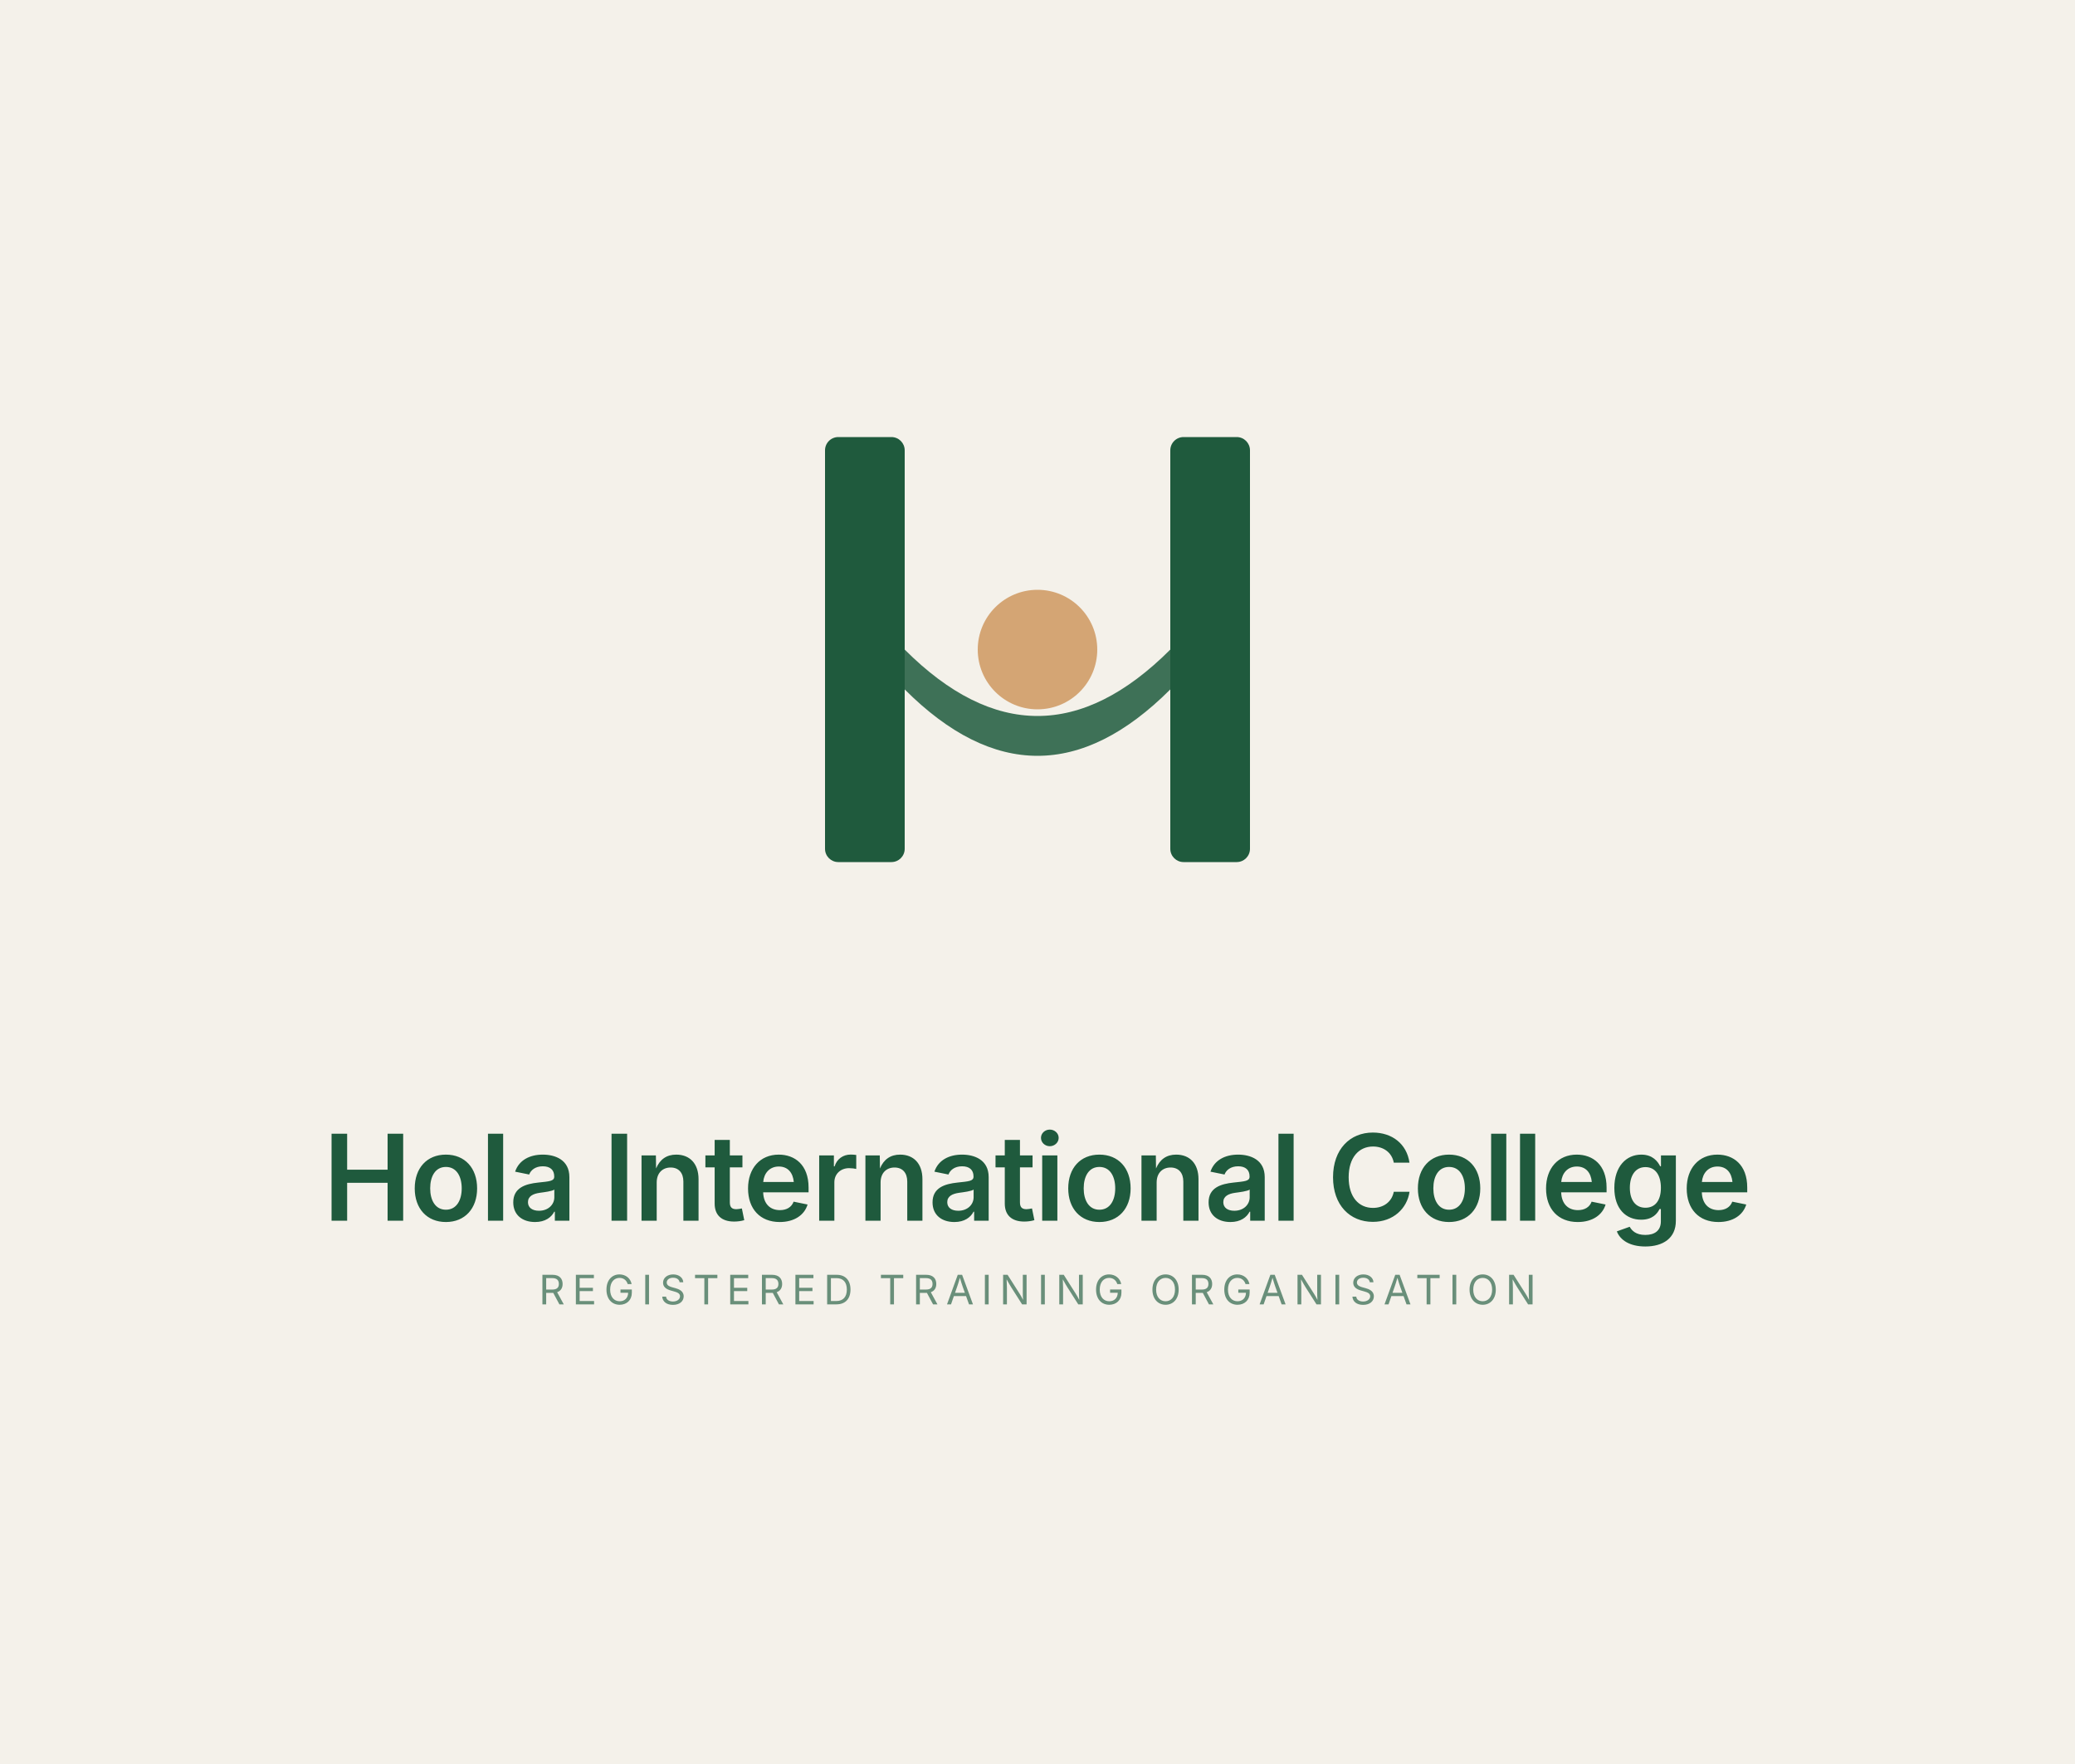
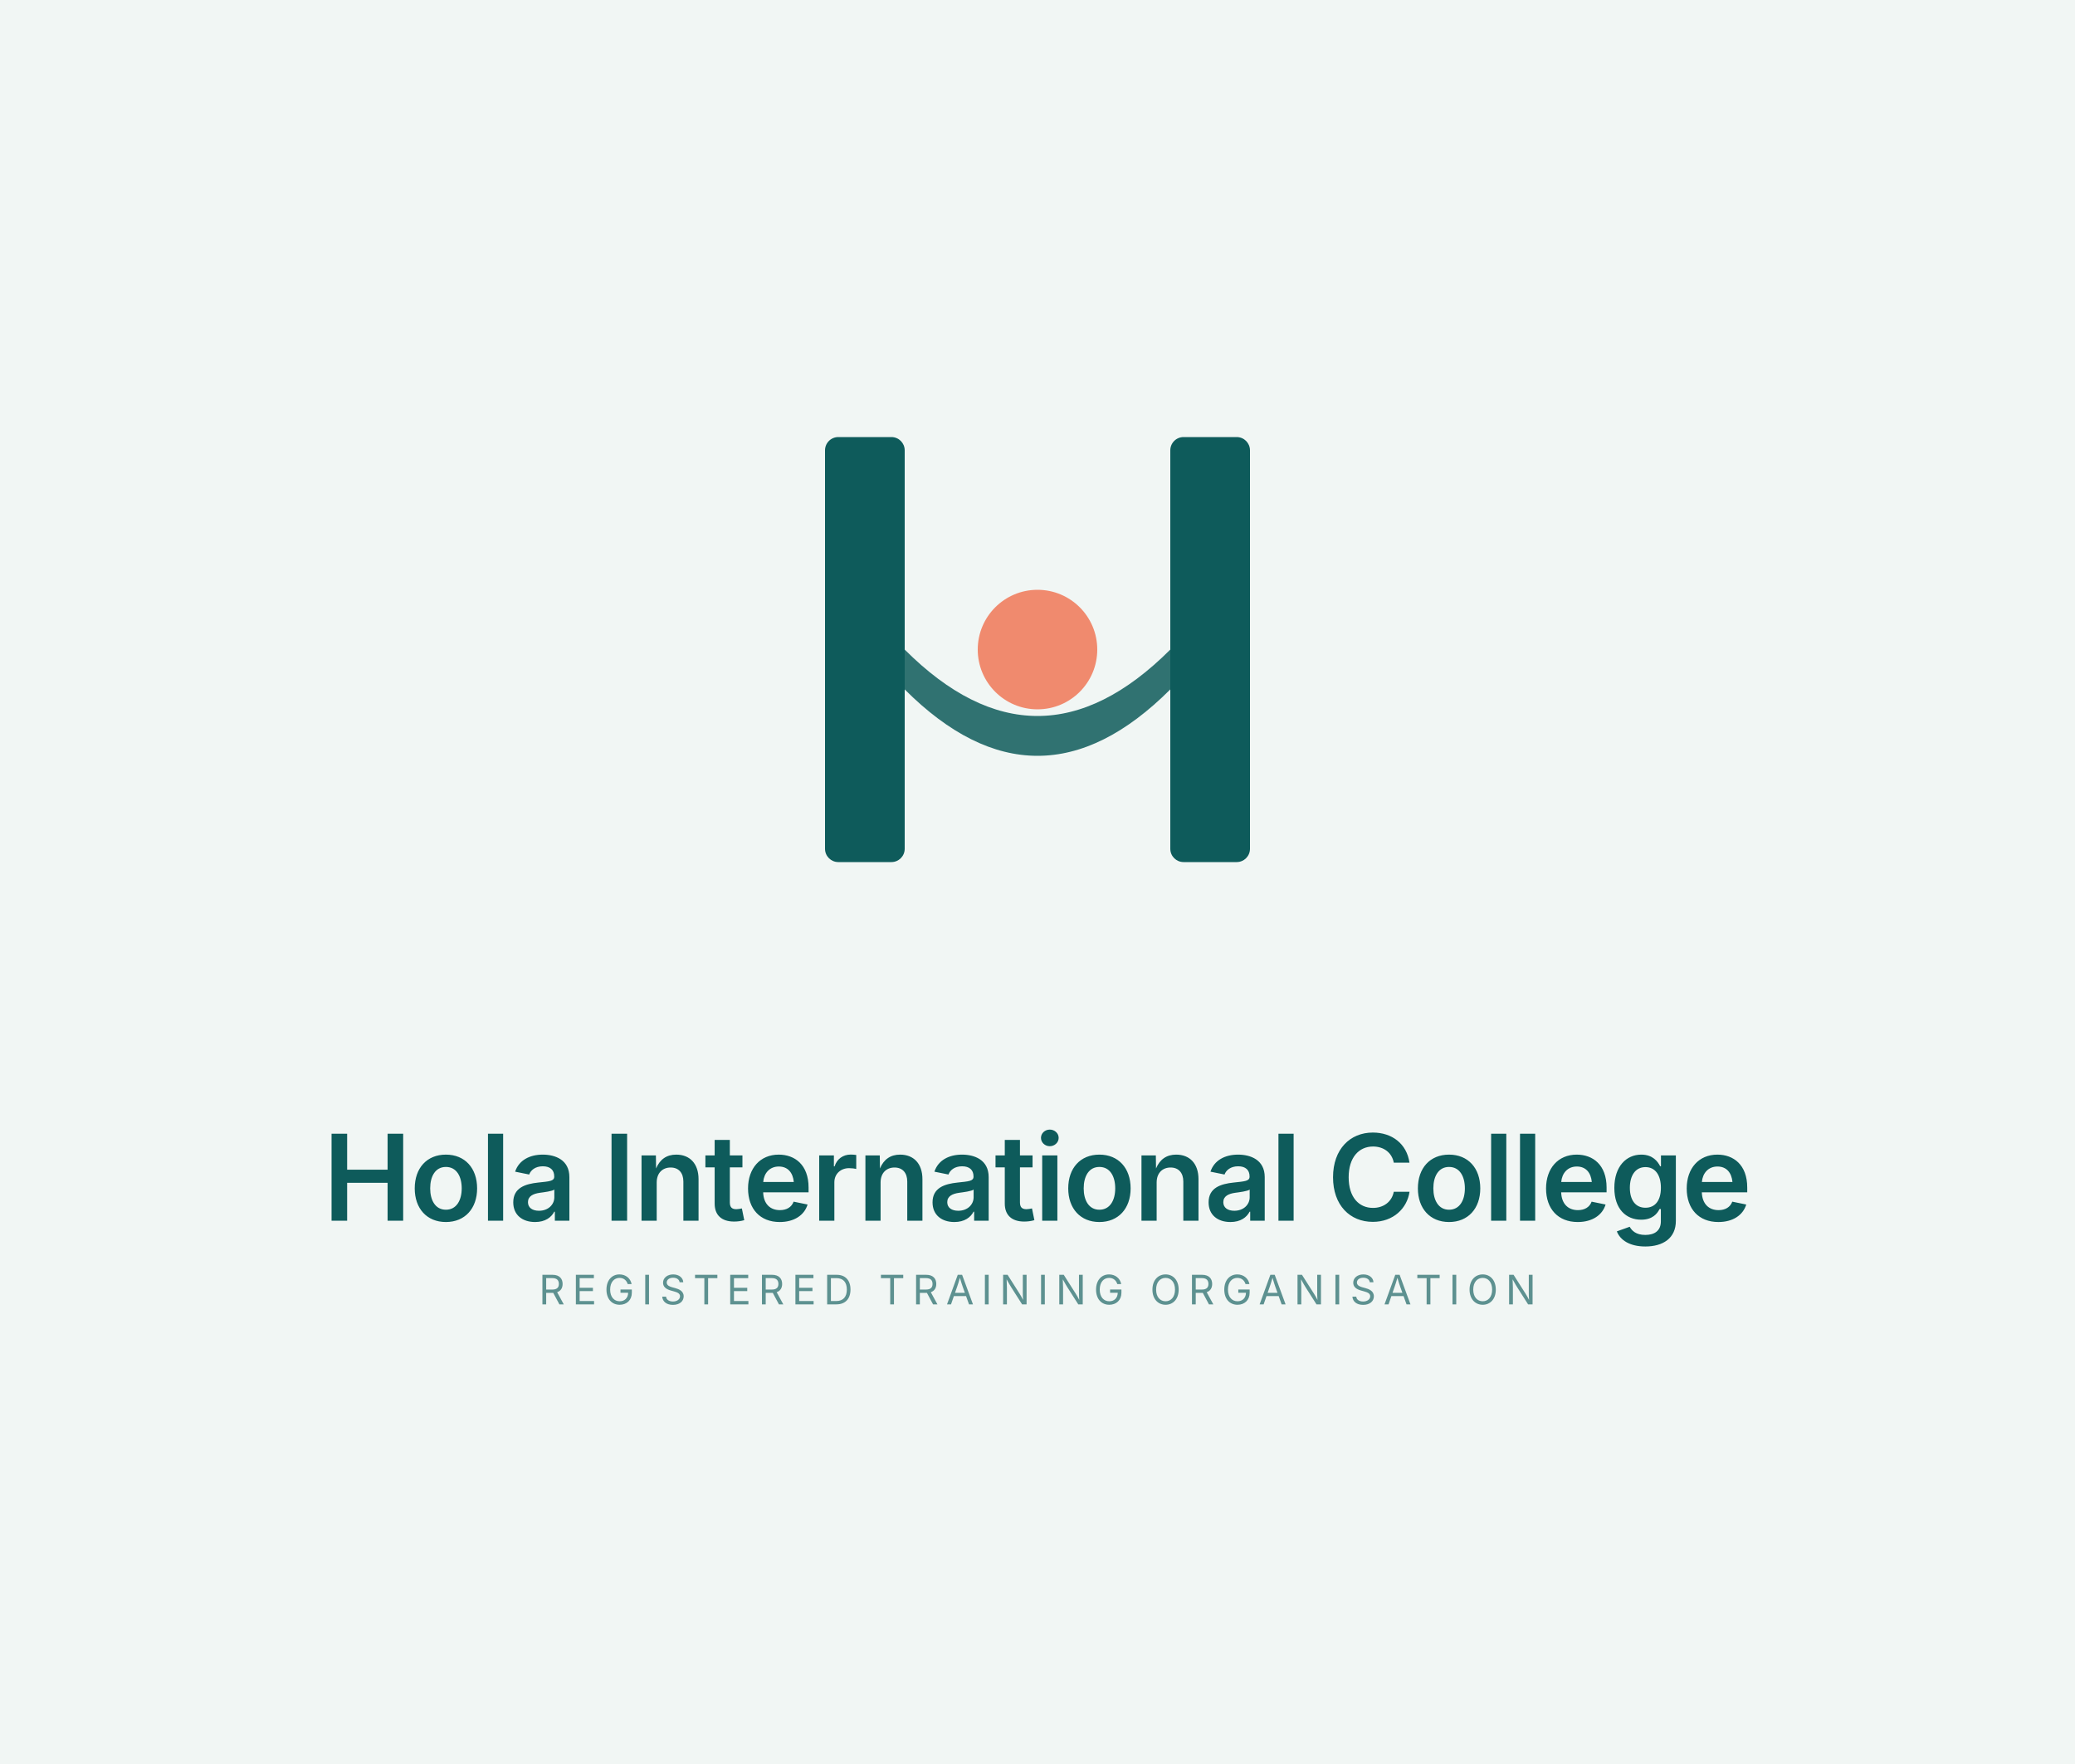
<svg xmlns="http://www.w3.org/2000/svg" viewBox="0 0 1600 1360" width="1600" height="1360">
-   <rect width="1600" height="1360" fill="#F4F1EA" />
+   <rect width="1600" height="1360" fill="#F1F6F4" />
  <g transform="translate(544, 244.8) scale(5.12)">
-     <rect x="18" y="18" width="12" height="64" rx="2" fill="#1F5A3D" />
-     <rect x="70" y="18" width="12" height="64" rx="2" fill="#1F5A3D" />
-     <circle cx="50" cy="50" r="9" fill="#D4A574" />
-     <path d="M 30 50 Q 50 70 70 50 L 70 56 Q 50 76 30 56 Z" fill="#1F5A3D" opacity="0.85" />
+     <rect x="18" y="18" width="12" height="64" rx="2" fill="#0E5B5B" />
+     <rect x="70" y="18" width="12" height="64" rx="2" fill="#0E5B5B" />
+     <circle cx="50" cy="50" r="9" fill="#F08A6E" />
+     <path d="M 30 50 Q 50 70 70 50 L 70 56 Q 50 76 30 56 Z" fill="#0E5B5B" opacity="0.85" />
  </g>
-   <g font-family="Inter, system-ui, sans-serif" fill="#1F5A3D" text-anchor="middle">
+   <g font-family="Inter, system-ui, sans-serif" fill="#0E5B5B" text-anchor="middle">
    <text x="800" y="941.12" font-size="92.16" font-weight="600" letter-spacing="-1.843">Hola International College</text>
-     <text x="800" y="1005.632" font-size="31.334" font-weight="400" letter-spacing="5.64" fill="#1F5A3D" opacity="0.65">REGISTERED TRAINING ORGANISATION</text>
+     <text x="800" y="1005.632" font-size="31.334" font-weight="400" letter-spacing="5.64" fill="#0E5B5B" opacity="0.65">REGISTERED TRAINING ORGANISATION</text>
  </g>
</svg>
